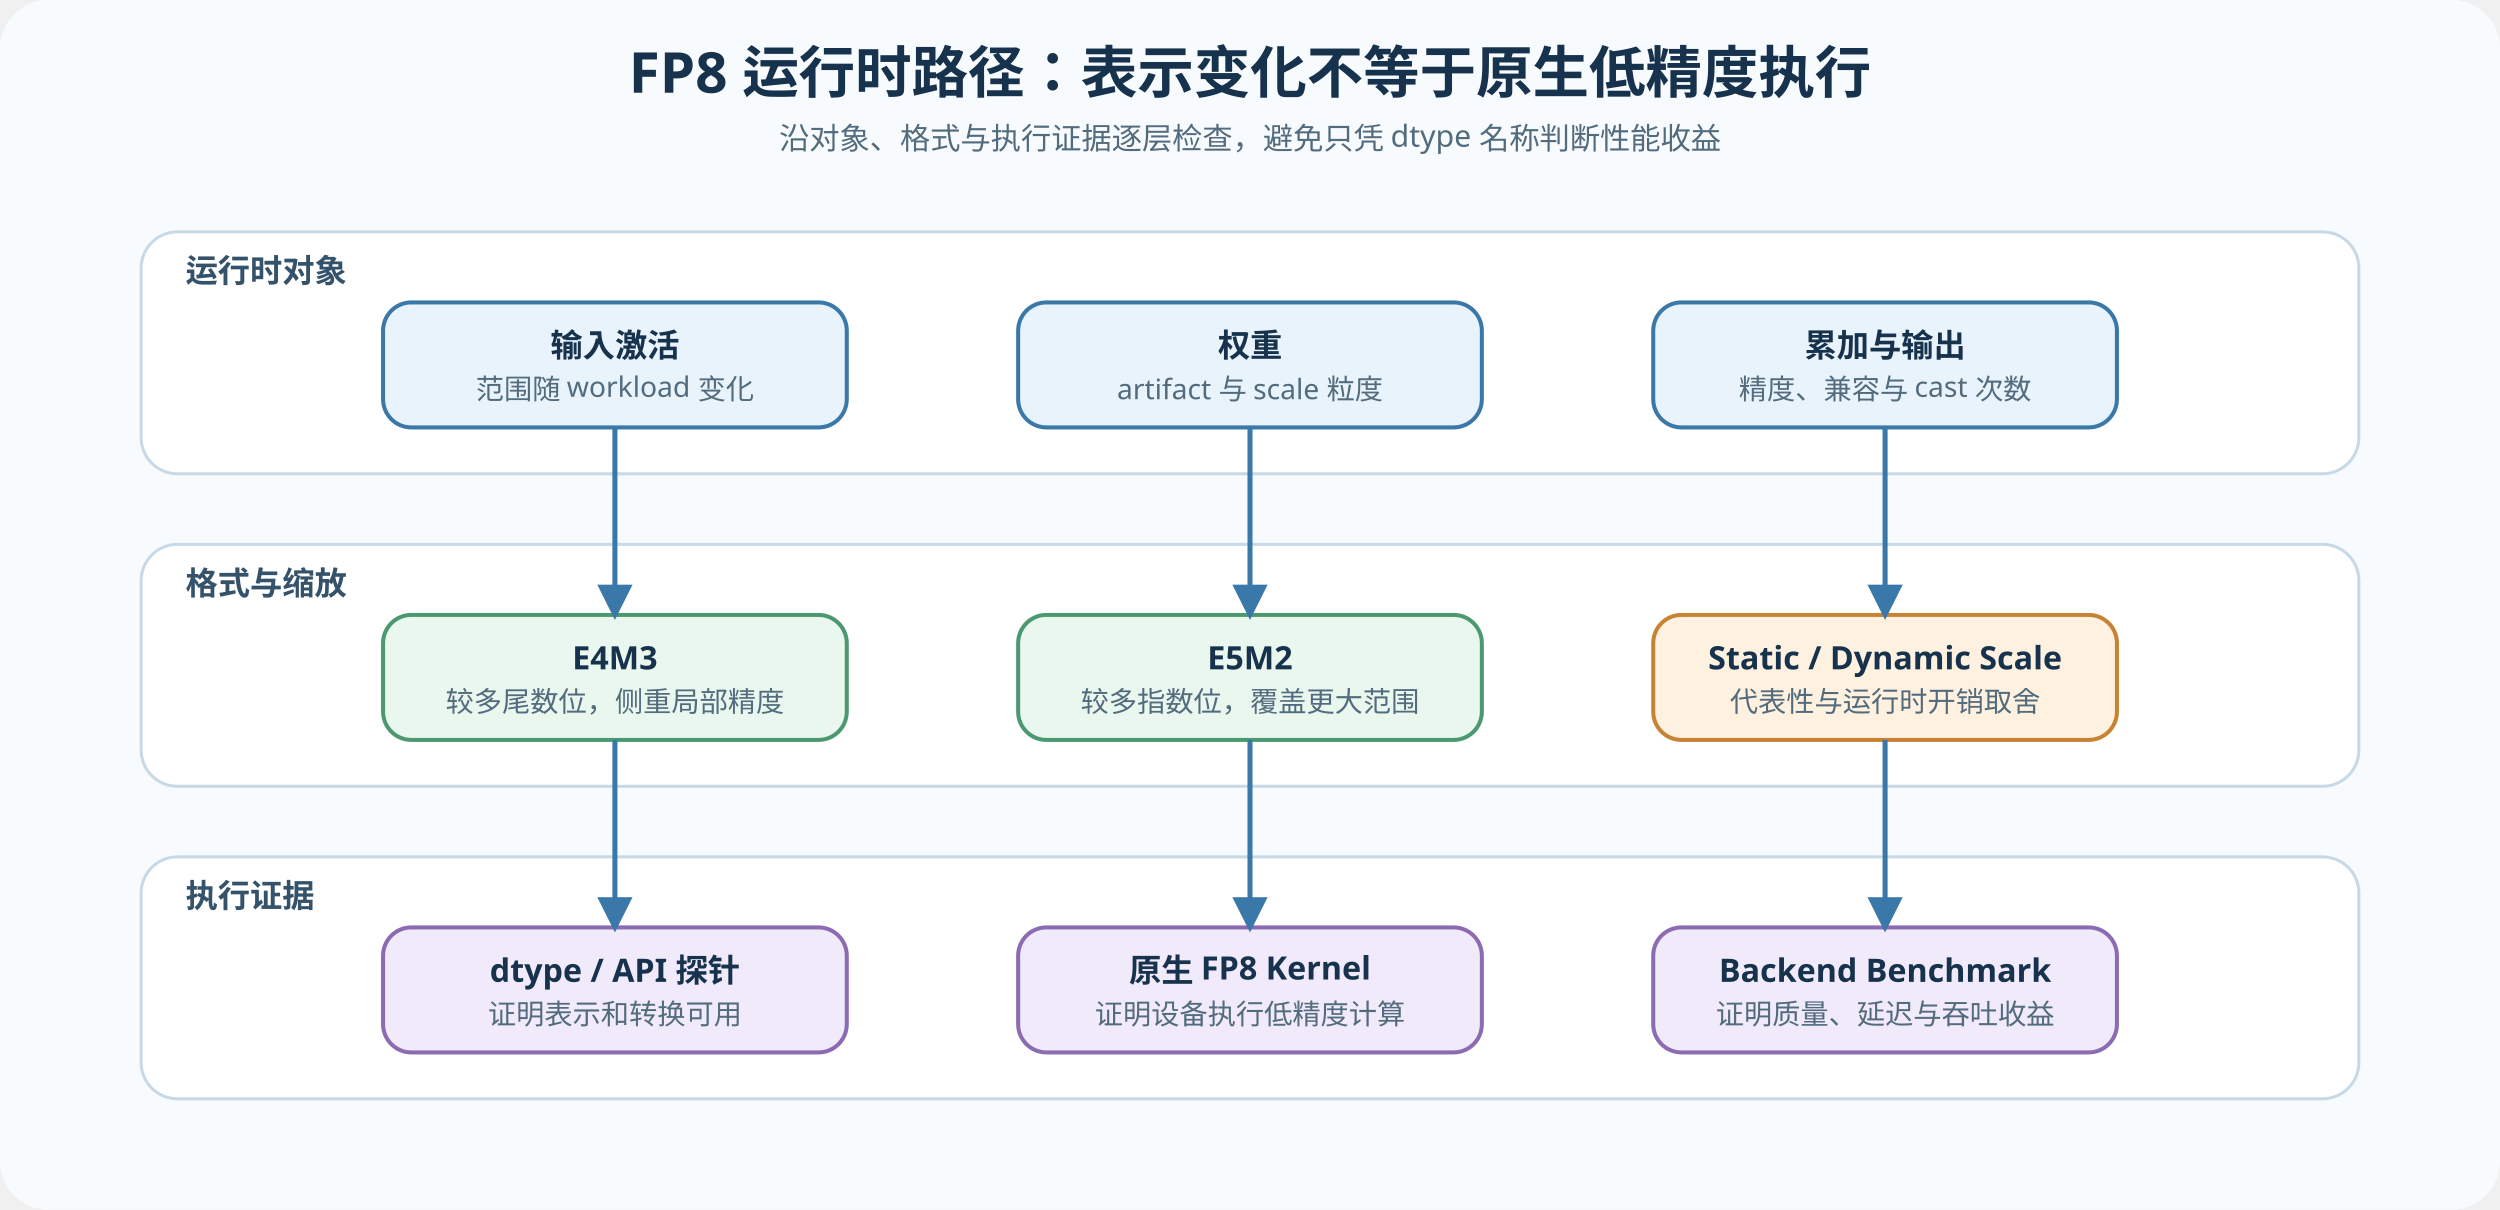
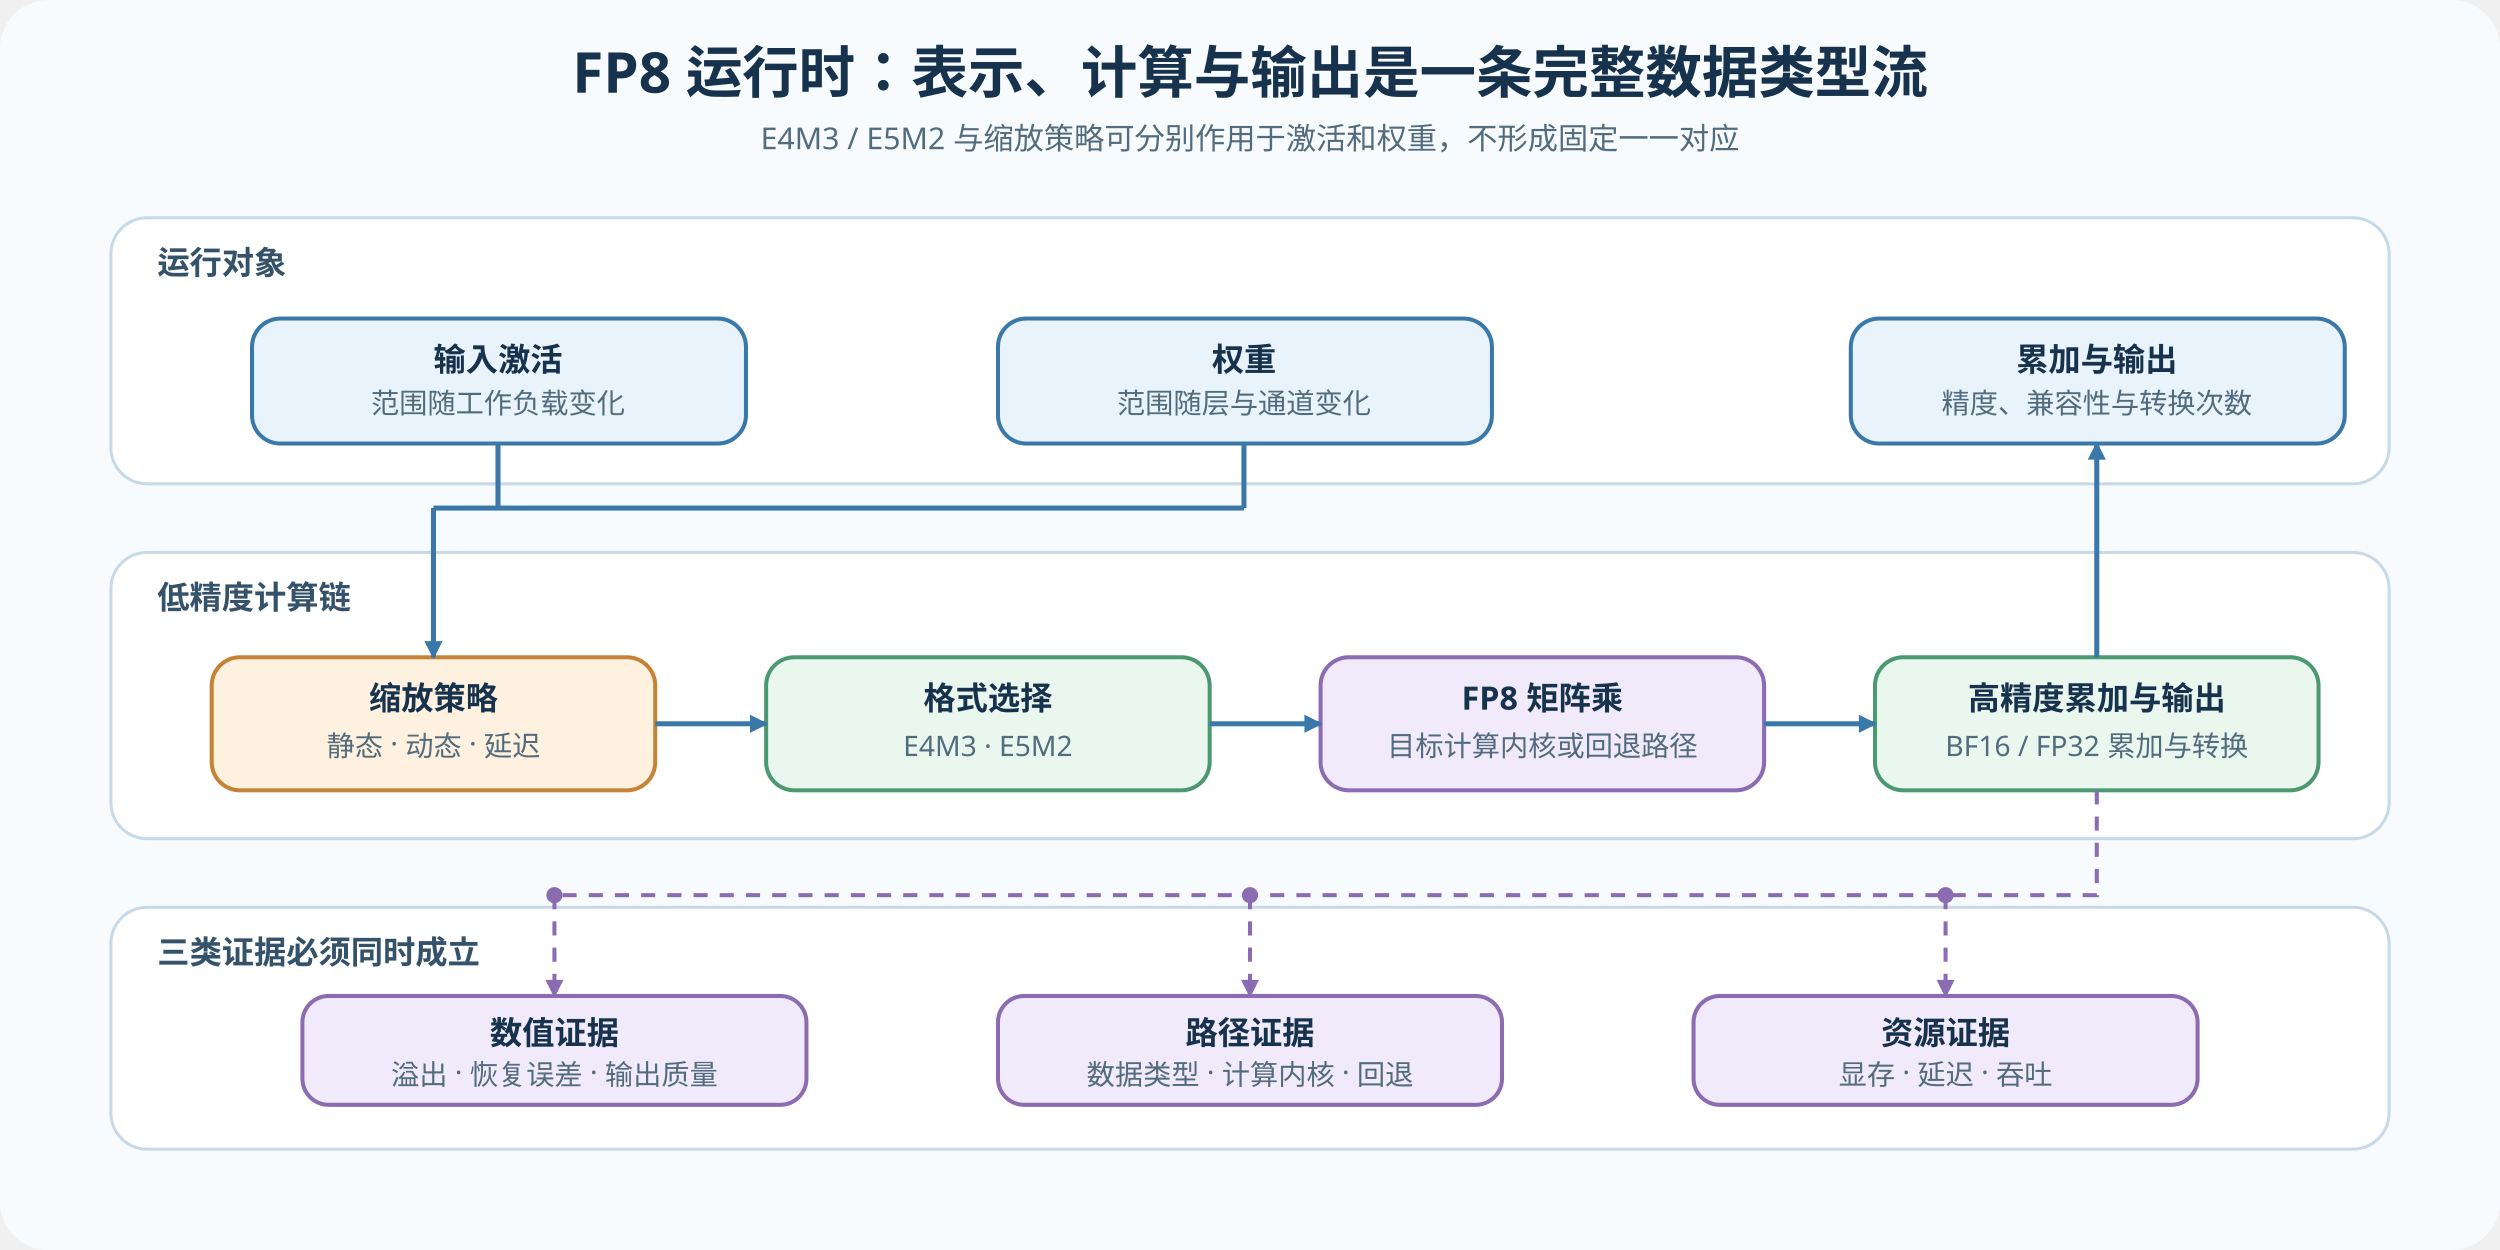
- <svg xmlns="http://www.w3.org/2000/svg" width="1240" height="600" viewBox="0 0 1240 600" role="img" aria-labelledby="title desc">
+ <svg xmlns="http://www.w3.org/2000/svg" width="1240" height="620" viewBox="0 0 1240 620" role="img" aria-labelledby="title desc">
  <defs>
    <style>
-       .title{font:700 28px "Noto Sans SC","Microsoft YaHei",sans-serif;fill:#17324d}.sub{font:15px "Noto Sans SC","Microsoft YaHei",sans-serif;fill:#526b7d}.group{font:700 16px "Noto Sans SC","Microsoft YaHei",sans-serif;fill:#35526b}.h{font:700 16px "Noto Sans SC","Microsoft YaHei",sans-serif;fill:#17324d}.t{font:14px "Noto Sans SC","Microsoft YaHei",sans-serif;fill:#526b7d}.frame{fill:#fff;stroke:#c7d9e7;stroke-width:1.5}.blue{fill:#e8f3fb;stroke:#3978a8;stroke-width:2}.green{fill:#eaf7ef;stroke:#4c9870;stroke-width:2}.orange{fill:#fff1df;stroke:#c78335;stroke-width:2}.purple{fill:#f1eafa;stroke:#8b6bb1;stroke-width:2}.flow{stroke:#3978a8;stroke-width:2.5;fill:none;marker-end:url(#arrow)}
+       .title{font:700 28px "Noto Sans SC","Microsoft YaHei",sans-serif;fill:#17324d}.sub{font:15px "Noto Sans SC","Microsoft YaHei",sans-serif;fill:#526b7d}.group{font:700 16px "Noto Sans SC","Microsoft YaHei",sans-serif;fill:#35526b}.h{font:700 16px "Noto Sans SC","Microsoft YaHei",sans-serif;fill:#17324d}.t{font:14px "Noto Sans SC","Microsoft YaHei",sans-serif;fill:#526b7d}.frame{fill:#fff;stroke:#c7d9e7;stroke-width:1.5}.blue{fill:#e8f3fb;stroke:#3978a8;stroke-width:2}.green{fill:#eaf7ef;stroke:#4c9870;stroke-width:2}.orange{fill:#fff1df;stroke:#c78335;stroke-width:2}.purple{fill:#f1eafa;stroke:#8b6bb1;stroke-width:2}.flow{stroke:#3978a8;stroke-width:2.5;fill:none}.evidence{stroke:#8b6bb1;stroke-width:2;fill:none;stroke-dasharray:7 6}
    </style>
-     <marker id="arrow" markerWidth="7" markerHeight="7" refX="6" refY="3.5" orient="auto">
-       <path d="M0 0L7 3.5L0 7Z" fill="#3978a8" />
+     <marker id="arrow" markerUnits="userSpaceOnUse" markerWidth="9" markerHeight="9" refX="8" refY="4.5" orient="auto">
+       <path d="M0 0L9 4.5L0 9Z" fill="#3978a8" />
+     </marker>
+     <marker id="purpleArrow" markerUnits="userSpaceOnUse" markerWidth="9" markerHeight="9" refX="8" refY="4.5" orient="auto">
+       <path d="M0 0L9 4.5L0 9Z" fill="#8b6bb1" />
    </marker>
  </defs>
-   <rect width="1240" height="600" rx="24" fill="#f8fbfd" />
-   <text x="620" y="46" text-anchor="middle" class="title">FP8 运行时路径：表示变化不等于原生低精度执行</text>
-   <text x="620" y="74" text-anchor="middle" class="sub">沿对象、格式与执行证据逐层检查，避免只凭 dtype 名称判断性能收益</text>
-   <rect x="70" y="115" width="1100" height="120" rx="18" class="frame" />
-   <text x="92" y="140" class="group">运行时对象</text>
-   <rect x="190" y="150" width="230" height="62" rx="14" class="blue" />
-   <text x="305" y="177" text-anchor="middle" class="h">输入激活</text>
-   <text x="305" y="198" text-anchor="middle" class="t">范围随 workload 变化</text>
-   <rect x="505" y="150" width="230" height="62" rx="14" class="blue" />
-   <text x="620" y="177" text-anchor="middle" class="h">权重</text>
-   <text x="620" y="198" text-anchor="middle" class="t">artifact 与 scale 粒度</text>
-   <rect x="820" y="150" width="230" height="62" rx="14" class="blue" />
-   <text x="935" y="177" text-anchor="middle" class="h">累加与输出</text>
-   <text x="935" y="198" text-anchor="middle" class="t">精度、兼容与 cast 次数</text>
-   <rect x="70" y="270" width="1100" height="120" rx="18" class="frame" />
-   <text x="92" y="295" class="group">格式与缩放</text>
-   <rect x="190" y="305" width="230" height="62" rx="14" class="green" />
-   <text x="305" y="332" text-anchor="middle" class="h">E4M3</text>
-   <text x="305" y="353" text-anchor="middle" class="t">较多尾数位，侧重局部精度</text>
-   <rect x="505" y="305" width="230" height="62" rx="14" class="green" />
-   <text x="620" y="332" text-anchor="middle" class="h">E5M2</text>
-   <text x="620" y="353" text-anchor="middle" class="t">较多指数位，覆盖更大范围</text>
-   <rect x="820" y="305" width="230" height="62" rx="14" class="orange" />
-   <text x="935" y="332" text-anchor="middle" class="h">Static / Dynamic Scale</text>
-   <text x="935" y="353" text-anchor="middle" class="t">代表性与运行时开销取舍</text>
-   <path d="M305 212V305" class="flow" />
-   <path d="M620 212V305" class="flow" />
-   <path d="M935 212V305" class="flow" />
-   <rect x="70" y="425" width="1100" height="120" rx="18" class="frame" />
-   <text x="92" y="450" class="group">执行证据</text>
-   <rect x="190" y="460" width="230" height="62" rx="14" class="purple" />
-   <text x="305" y="487" text-anchor="middle" class="h">dtype / API 探针</text>
-   <text x="305" y="508" text-anchor="middle" class="t">证明表示和转换可用</text>
-   <rect x="505" y="460" width="230" height="62" rx="14" class="purple" />
-   <text x="620" y="487" text-anchor="middle" class="h">原生 FP8 Kernel</text>
-   <text x="620" y="508" text-anchor="middle" class="t">证明设备执行低精度计算</text>
-   <rect x="820" y="460" width="230" height="62" rx="14" class="purple" />
-   <text x="935" y="487" text-anchor="middle" class="h">Backend Benchmark</text>
-   <text x="935" y="508" text-anchor="middle" class="t">证明质量、延迟与吞吐收益</text>
-   <path d="M305 367V460" class="flow" />
-   <path d="M620 367V460" class="flow" />
-   <path d="M935 367V460" class="flow" />
+   <rect width="1240" height="620" rx="24" fill="#f8fbfd" />
+   <text x="620" y="46" text-anchor="middle" class="title">FP8 运行时：表示、计算与输出是一条完整数据类型流</text>
+   <text x="620" y="74" text-anchor="middle" class="sub">E4M3 / E5M2 与缩放策略可分别作用于激活和权重，不形成固定一一对应</text>
+   <rect x="55" y="108" width="1130" height="132" rx="18" class="frame" />
+   <text x="78" y="136" class="group">运行对象</text>
+   <rect x="125" y="158" width="245" height="62" rx="14" class="blue" />
+   <text x="247" y="184" text-anchor="middle" class="h">输入激活</text>
+   <text x="247" y="205" text-anchor="middle" class="t">范围随工作负载变化</text>
+   <rect x="495" y="158" width="245" height="62" rx="14" class="blue" />
+   <text x="617" y="184" text-anchor="middle" class="h">权重</text>
+   <text x="617" y="205" text-anchor="middle" class="t">范围随层与通道变化</text>
+   <rect x="918" y="158" width="245" height="62" rx="14" class="blue" />
+   <text x="1040" y="184" text-anchor="middle" class="h">累加与输出</text>
+   <text x="1040" y="205" text-anchor="middle" class="t">精度、兼容性与转换次数</text>
+   <rect x="55" y="274" width="1130" height="142" rx="18" class="frame" />
+   <text x="78" y="302" class="group">低精度计算链</text>
+   <rect x="105" y="326" width="220" height="66" rx="14" class="orange" />
+   <text x="215" y="352" text-anchor="middle" class="h">缩放策略</text>
+   <text x="215" y="375" text-anchor="middle" class="t">静态 · 动态 · 延迟</text>
+   <rect x="380" y="326" width="220" height="66" rx="14" class="green" />
+   <text x="490" y="352" text-anchor="middle" class="h">格式选择</text>
+   <text x="490" y="375" text-anchor="middle" class="t">E4M3 · E5M2</text>
+   <rect x="655" y="326" width="220" height="66" rx="14" class="purple" />
+   <text x="765" y="352" text-anchor="middle" class="h">FP8 矩阵乘</text>
+   <text x="765" y="375" text-anchor="middle" class="t">目标计算内核或回退路径</text>
+   <rect x="930" y="326" width="220" height="66" rx="14" class="green" />
+   <text x="1040" y="352" text-anchor="middle" class="h">高精度累加与输出</text>
+   <text x="1040" y="375" text-anchor="middle" class="t">BF16 / FP32 累加与转换</text>
+   <path d="M247 220V252" class="flow" />
+   <path d="M617 220V252" class="flow" />
+   <path d="M215 252H617" class="flow" />
+   <path d="M215 252V326" class="flow" marker-end="url(#arrow)" />
+   <path d="M325 359H380" class="flow" marker-end="url(#arrow)" />
+   <path d="M600 359H655" class="flow" marker-end="url(#arrow)" />
+   <path d="M875 359H930" class="flow" marker-end="url(#arrow)" />
+   <path d="M1040 326V220" class="flow" marker-end="url(#arrow)" />
+   <rect x="55" y="450" width="1130" height="120" rx="18" class="frame" />
+   <text x="78" y="478" class="group">三类证据必须同时成立</text>
+   <rect x="150" y="494" width="250" height="54" rx="13" class="purple" />
+   <text x="275" y="518" text-anchor="middle" class="h">数值证据</text>
+   <text x="275" y="538" text-anchor="middle" class="t">溢出 · 恢复误差 · 输出质量</text>
+   <rect x="495" y="494" width="250" height="54" rx="13" class="purple" />
+   <text x="620" y="518" text-anchor="middle" class="h">路径证据</text>
+   <text x="620" y="538" text-anchor="middle" class="t">数据类型 · 计算内核 · 回退</text>
+   <rect x="840" y="494" width="250" height="54" rx="13" class="purple" />
+   <text x="965" y="518" text-anchor="middle" class="h">资源证据</text>
+   <text x="965" y="538" text-anchor="middle" class="t">显存 · 延迟 · 吞吐</text>
+   <path d="M1040 392V444H275" class="evidence" />
+   <circle cx="275" cy="444" r="4" fill="#8b6bb1" />
+   <circle cx="620" cy="444" r="4" fill="#8b6bb1" />
+   <circle cx="965" cy="444" r="4" fill="#8b6bb1" />
+   <path d="M275 444V494" class="evidence" marker-end="url(#purpleArrow)" />
+   <path d="M620 444V494" class="evidence" marker-end="url(#purpleArrow)" />
+   <path d="M965 444V494" class="evidence" marker-end="url(#purpleArrow)" />
</svg>
